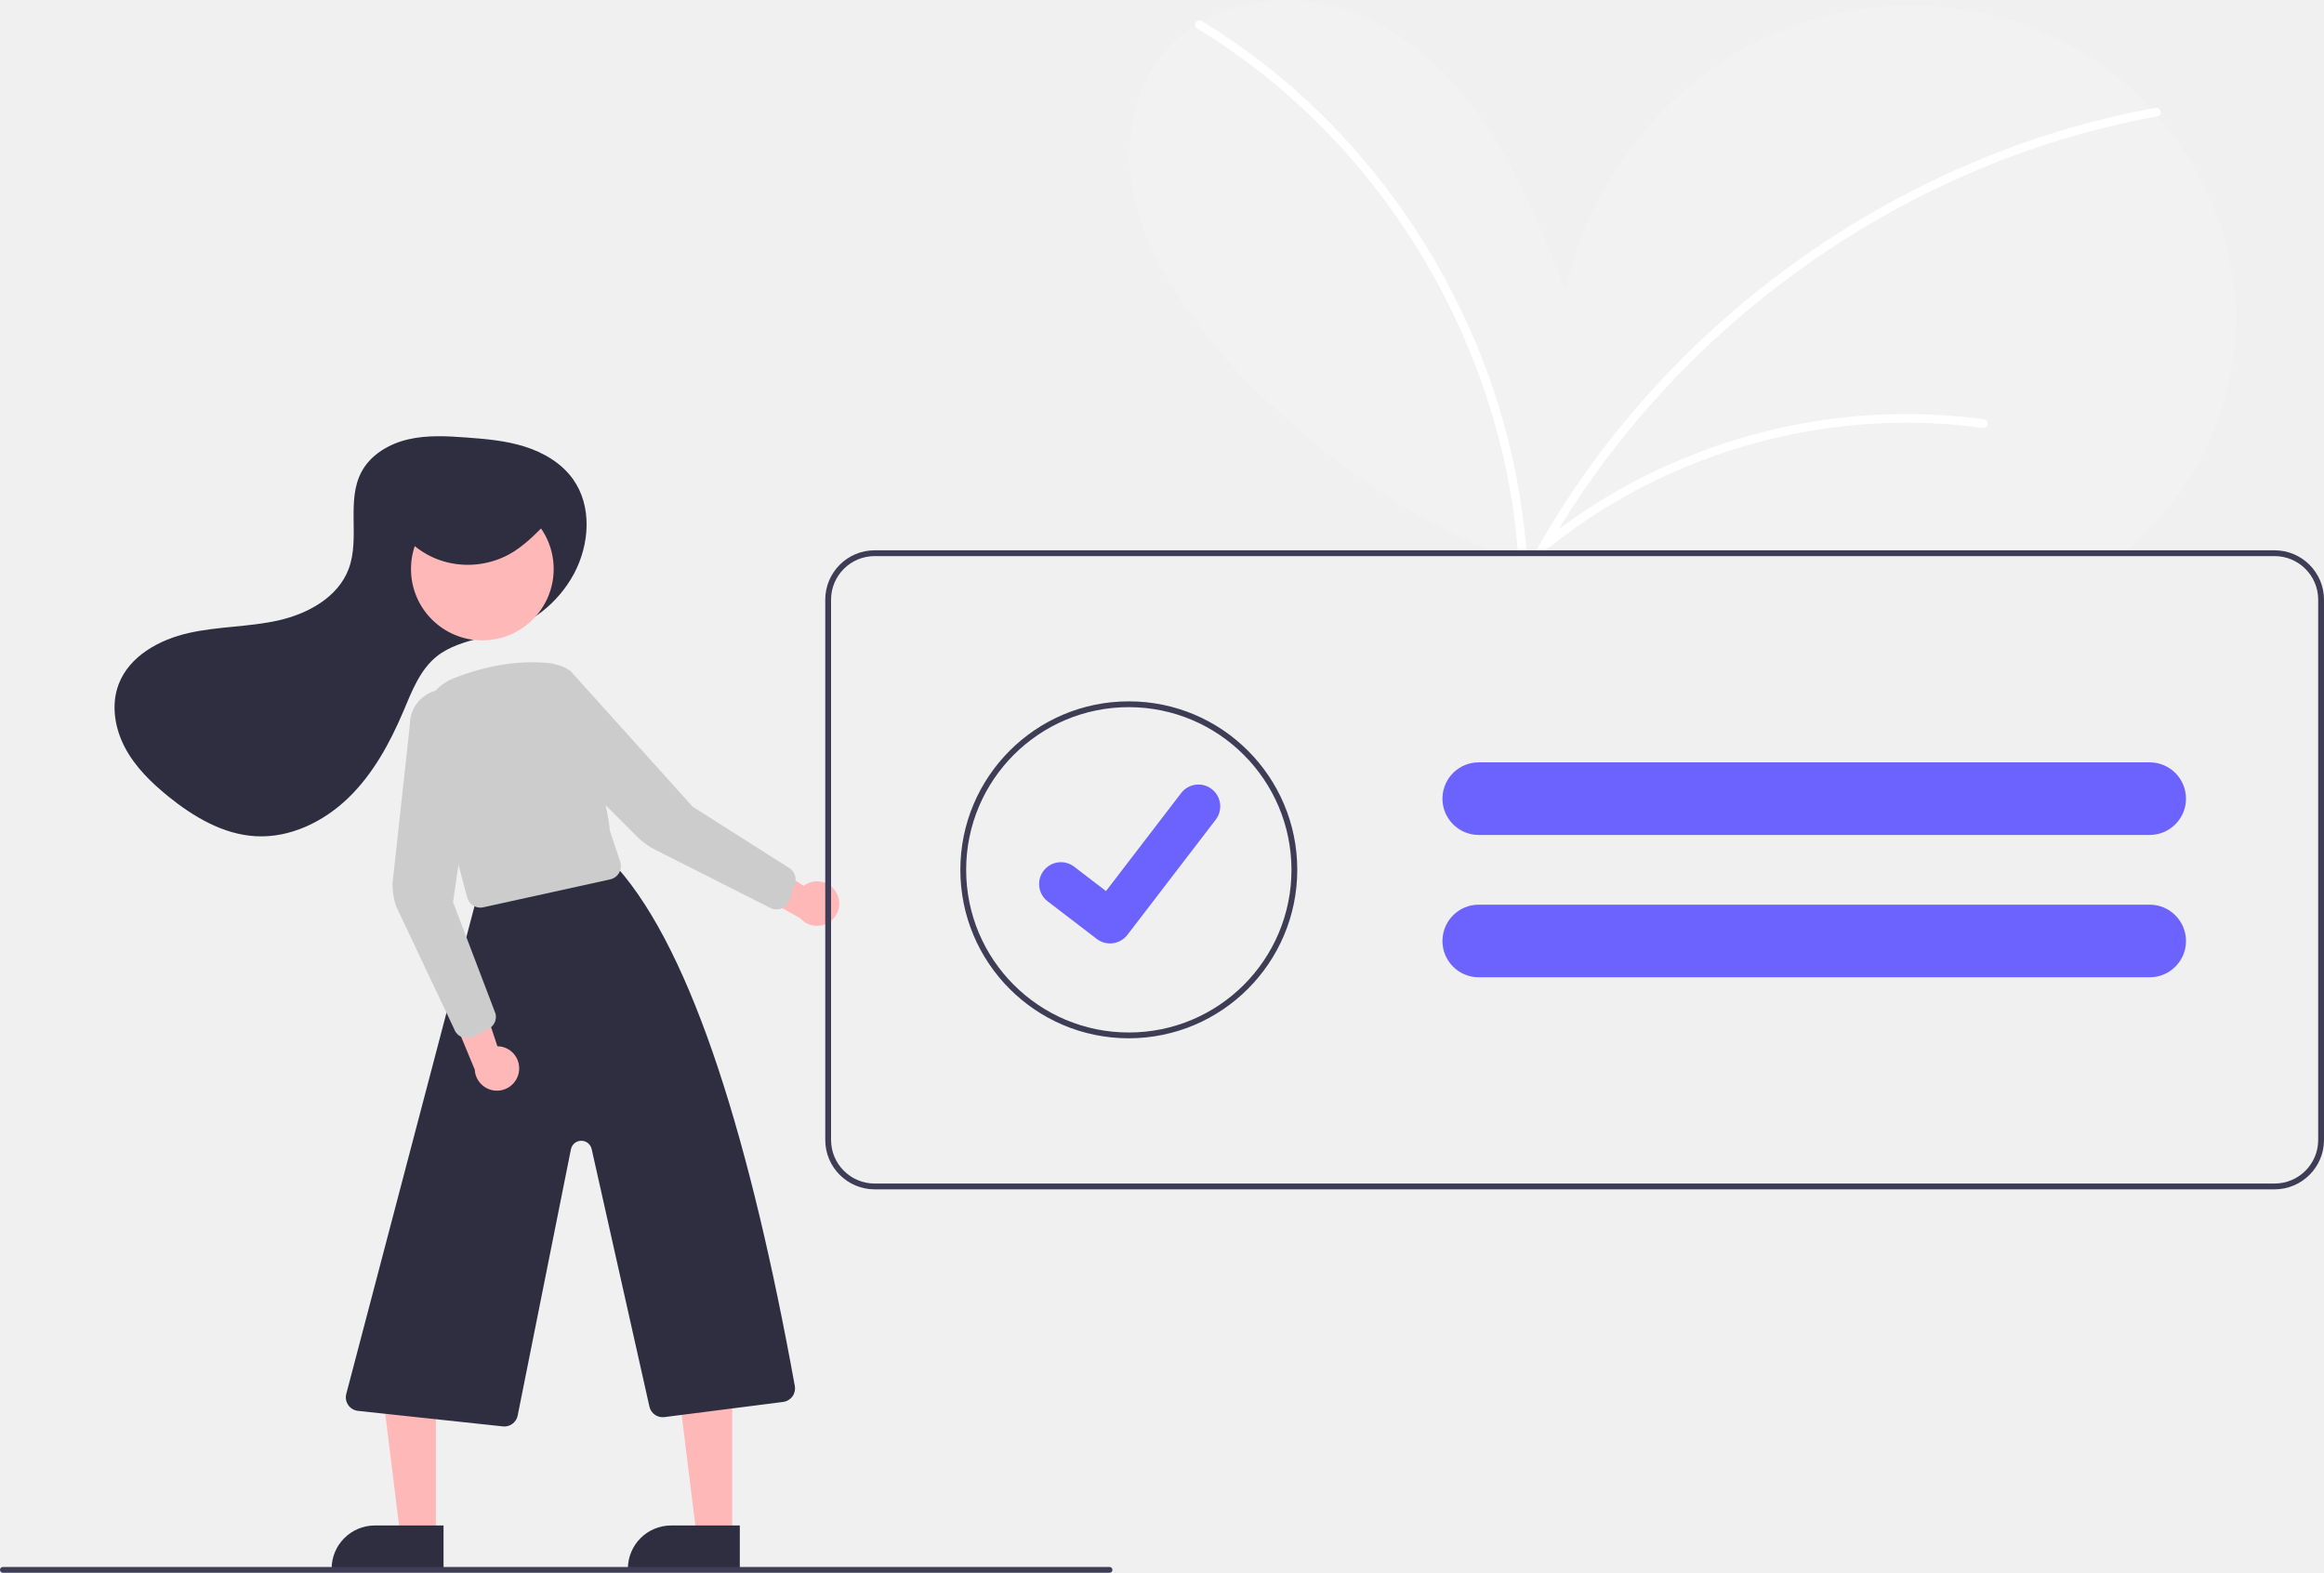
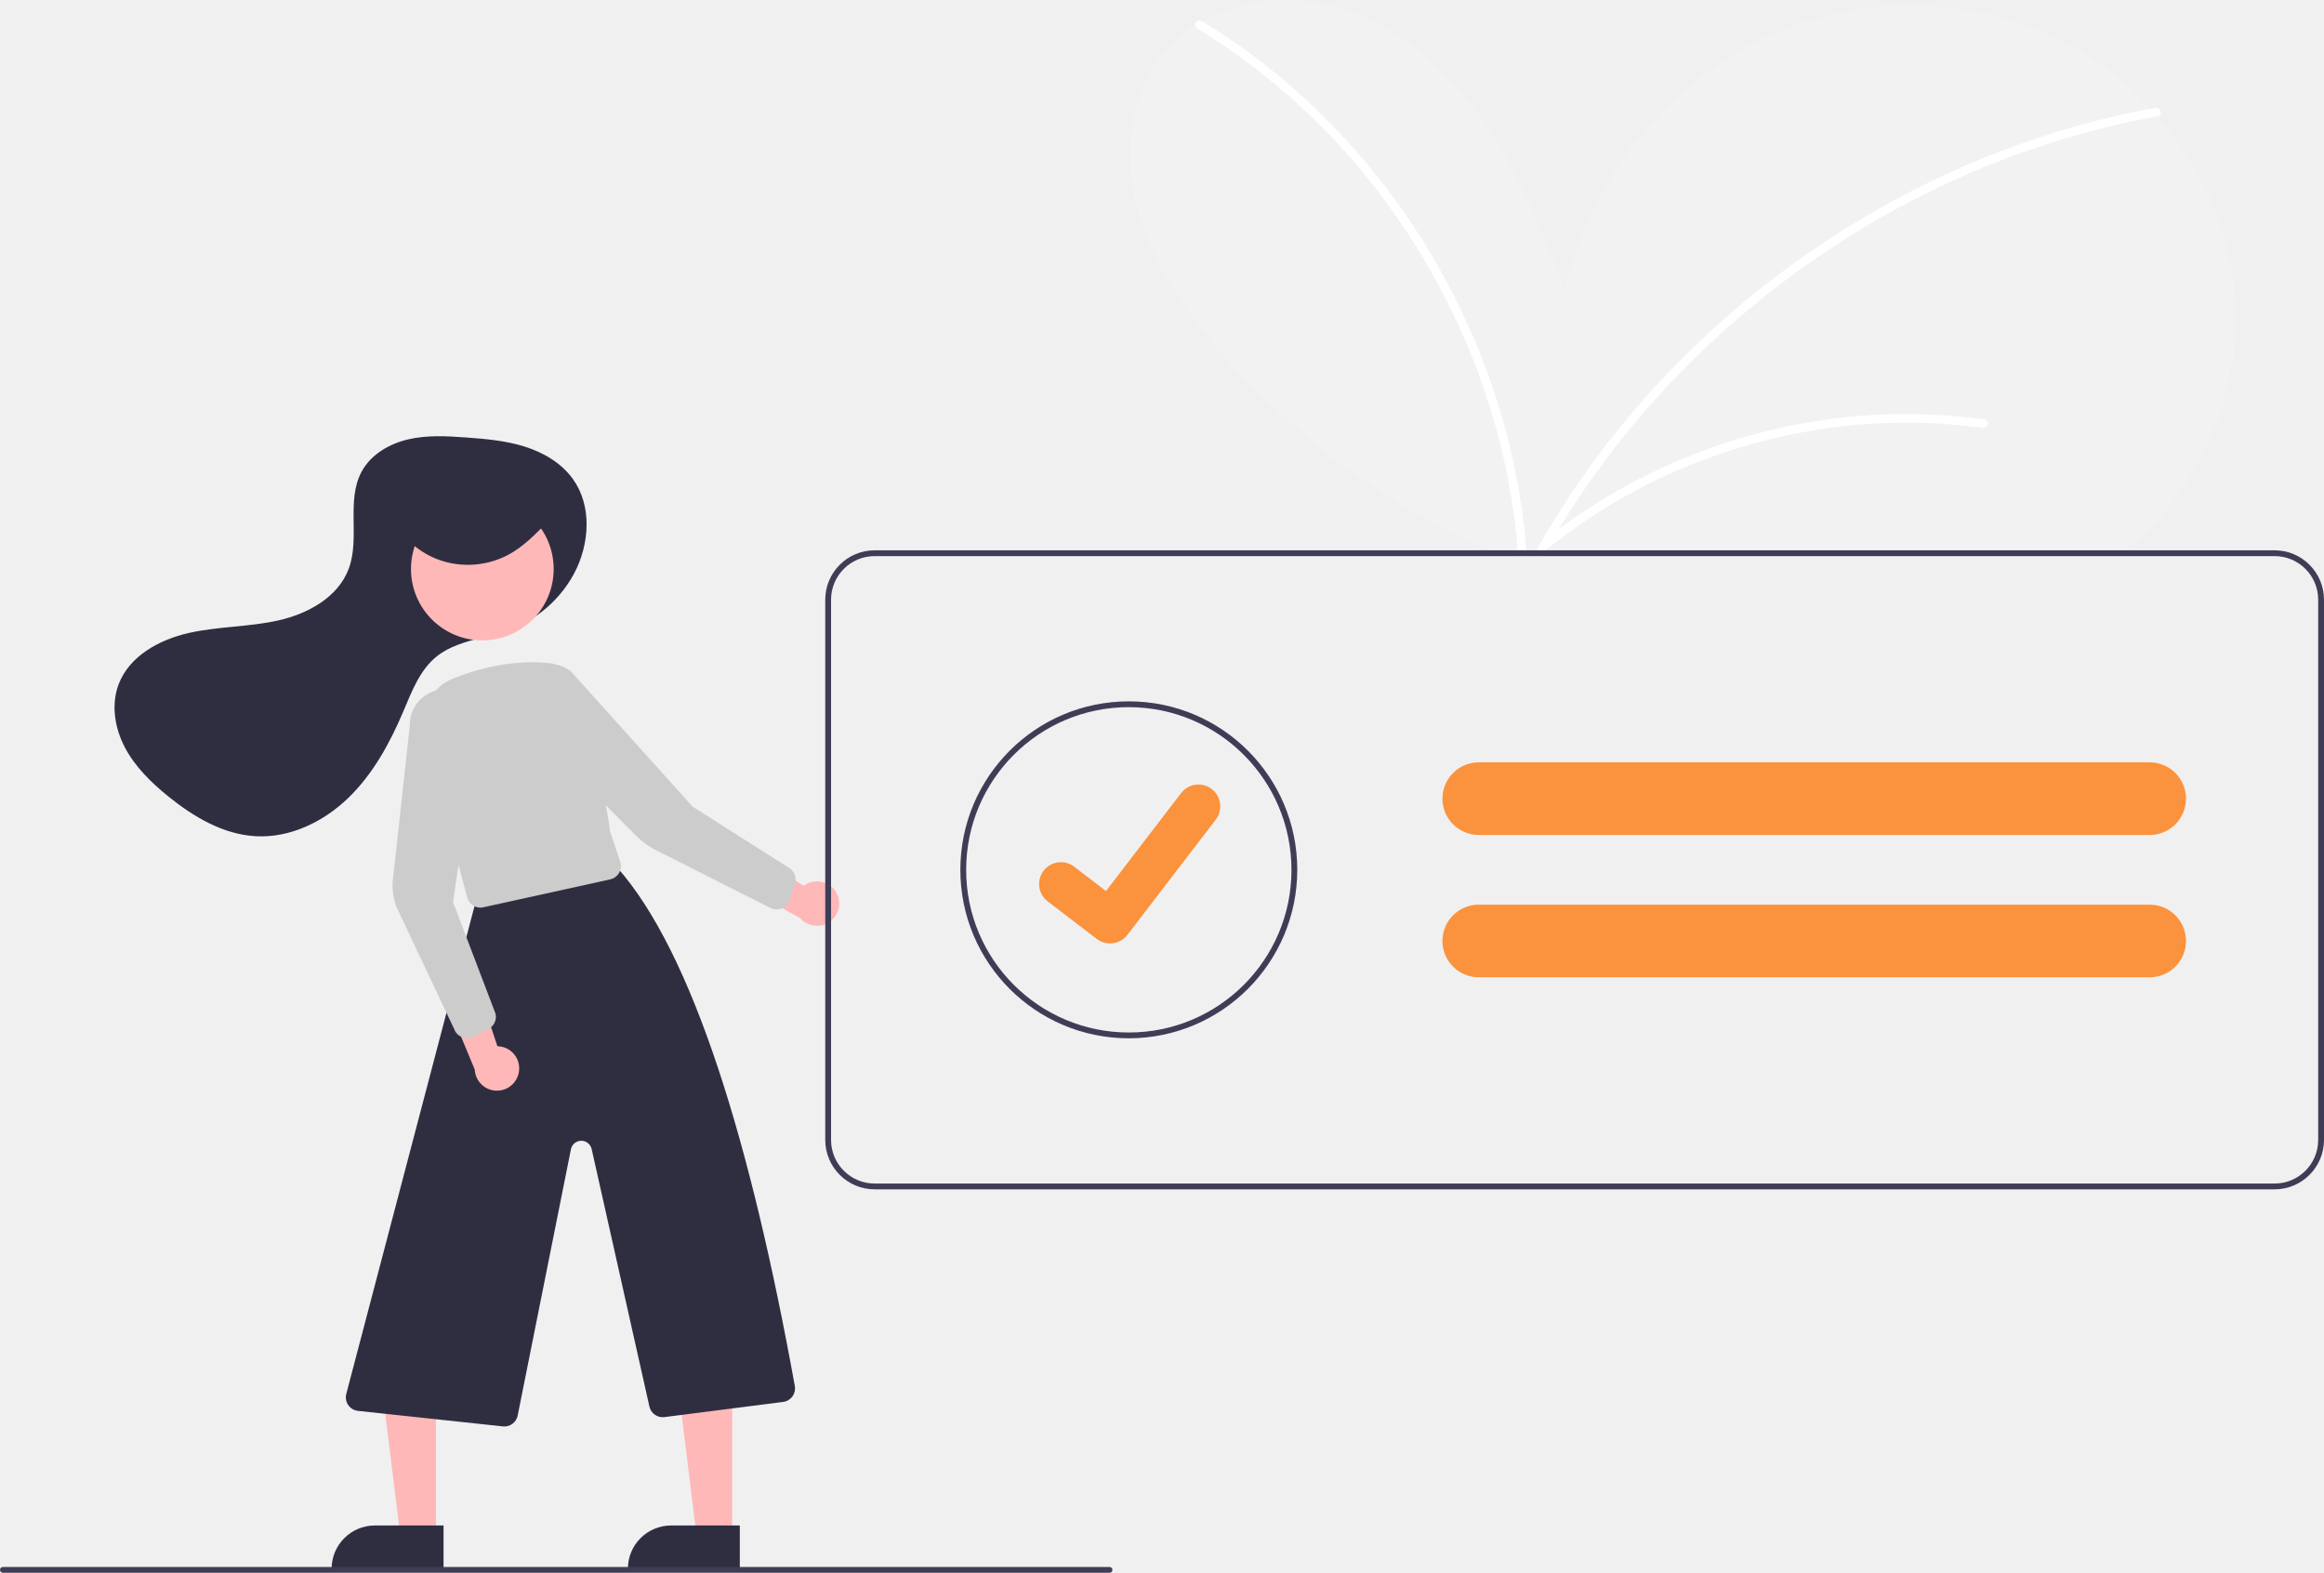
<svg xmlns="http://www.w3.org/2000/svg" data-name="Layer 1" width="800.122" height="541.445" viewBox="0 0 800.122 541.445">
  <path d="M931.831,368.723c-.84.69-1.68,1.35-2.54,2H717.151q-2.37-.975-4.72-2a249.807,249.807,0,0,1-61.87-38.52c-12.37-10.48-23.75-21.3-32-31.44-11.51-14.15-22.11-29.57-27.04-47.14-4.92-17.57-3.45-37.71,7.54-52.28a46.795,46.795,0,0,1,12.35-11.31c.79-.5,1.59-.98,2.41-1.43,13.18-7.4,29.81-9.2,44.65-5.37,21.25,5.49,38.91,20.82,51.51,38.8,12.6,17.97,20.78,38.61,28.84,59.02,8.18-36.43,32.95-69.06,66.41-85.65,33.45-16.59,75.01-16.39,107.75,1.58a108.292,108.292,0,0,1,27.55,21.7c.79.85,1.56,1.72,2.32,2.6,15.97,18.49,25.96,42.17,26.78,66.59C970.681,317.333,956.101,348.933,931.831,368.723Z" transform="translate(-199.939 -179.2774)" fill="#f2f2f2" />
  <path d="M725.631,370.723h-3c-.04-.67-.09-1.33-.15-2a224.18,224.18,0,0,0-6.56-38.74,238.817,238.817,0,0,0-38.31-80.46,228.6,228.6,0,0,0-65.5-60.46,1.42,1.42,0,0,1-.7-1.03,1.496,1.496,0,0,1,2.21-1.56,2.256,2.256,0,0,1,.2.13,226.457,226.457,0,0,1,40.12,31.12,240.898,240.898,0,0,1,51.71,74.13,233.592,233.592,0,0,1,19.82,76.87C725.531,369.393,725.581,370.063,725.631,370.723Z" transform="translate(-199.939 -179.2774)" fill="#fff" />
  <path d="M942.851,219.283a.184.184,0,0,1-.07.02c-2.19.4-4.39.82-6.57,1.27a296.839,296.839,0,0,0-52.33,15.89,308.808,308.808,0,0,0-48.5,25,313.784,313.784,0,0,0-43.45,33.08,307.525,307.525,0,0,0-36.99,40.12,297.483,297.483,0,0,0-22.61,34.06c-.38.66-.75,1.33-1.12,2h-3.43c.36-.67.73-1.34,1.11-2a299.923,299.923,0,0,1,27.98-41.33,310.84,310.84,0,0,1,38.31-39.75,317.84,317.84,0,0,1,44.38-32.28,311.853,311.853,0,0,1,49.52-24.16,297.104,297.104,0,0,1,51.45-14.52c.49-.09.97-.18,1.46-.27C943.861,216.073,944.661,218.893,942.851,219.283Z" transform="translate(-199.939 -179.2774)" fill="#fff" />
  <path d="M397.619,376.668c5.335-10.071,6.215-23.187-.418-32.454-3.949-5.516-10.114-9.137-16.583-11.18s-13.294-2.643-20.059-3.139c-6.697-.491-13.514-.885-20.056.63s-12.879,5.215-16.066,11.126c-5.384,9.985-.479,22.789-4.434,33.422-3.629,9.758-13.957,15.462-24.11,17.765s-20.75,2.057-30.908,4.337-20.504,7.932-24.197,17.665c-2.671,7.039-1.344,15.146,2.175,21.802s9.031,12.043,14.881,16.781c8.728,7.068,18.939,13.122,30.153,13.735,11.816.646,23.37-4.979,31.875-13.208s14.295-18.862,18.921-29.755c2.935-6.91,5.707-14.347,11.588-19.013,4.321-3.429,9.818-4.931,15.148-6.352l6.036-1.609a41.441,41.441,0,0,0,25.894-20.253Q397.539,376.819,397.619,376.668Z" transform="translate(-199.939 -179.2774)" fill="#2f2e41" />
  <polygon points="150.079 528.665 137.82 528.665 131.987 481.377 150.082 481.377 150.079 528.665" fill="#ffb8b8" />
  <path d="M129.062,525.162h23.644a0,0,0,0,1,0,0v14.887a0,0,0,0,1,0,0H114.176a0,0,0,0,1,0,0v0A14.887,14.887,0,0,1,129.062,525.162Z" fill="#2f2e41" />
  <polygon points="252.079 528.665 239.82 528.665 233.987 481.377 252.082 481.377 252.079 528.665" fill="#ffb8b8" />
  <path d="M231.062,525.162h23.644a0,0,0,0,1,0,0v14.887a0,0,0,0,1,0,0H216.176a0,0,0,0,1,0,0v0A14.887,14.887,0,0,1,231.062,525.162Z" fill="#2f2e41" />
  <path d="M373.585,670.357a4.834,4.834,0,0,1-.512-.027l-49.877-5.344a4.691,4.691,0,0,1-4.063-5.751l44.162-167.97A4.718,4.718,0,0,1,366.84,487.772l40.968-11.42a4.722,4.722,0,0,1,4.549,1.482c26.34,29.71,46.19,95.571,61.227,178.585a4.692,4.692,0,0,1-4.022,5.49l-40.868,5.218a4.678,4.678,0,0,1-5.171-3.627l-19.884-88.648a3.648,3.648,0,0,0-7.137.082l-18.33,91.651A4.666,4.666,0,0,1,373.585,670.357Z" transform="translate(-199.939 -179.2774)" fill="#2f2e41" />
  <circle cx="166.059" cy="195.894" r="24.561" fill="#ffb8b8" />
  <path d="M365.312,491.737a4.681,4.681,0,0,1-4.521-3.485L346.015,432.742a16.778,16.778,0,0,1,10.11-19.965c11.894-4.643,23.226-6.365,33.68-5.121h0c9.292,1.107,20.755,56.118,19.996,57.292l3.667,11a4.691,4.691,0,0,1-3.442,6.065l-43.695,9.612A4.732,4.732,0,0,1,365.312,491.737Z" transform="translate(-199.939 -179.2774)" fill="#ccc" />
  <path d="M378.554,548.504a7.61,7.61,0,0,0-7.368-9.049l-8.513-25.67-8.701,11.037,9.418,22.685a7.652,7.652,0,0,0,15.164.998Z" transform="translate(-199.939 -179.2774)" fill="#ffb8b8" />
  <path d="M488.002,486.811a7.61,7.61,0,0,0-11.385-2.562L454.061,469.328l-.021,14.054,21.422,12.015a7.652,7.652,0,0,0,12.539-8.586Z" transform="translate(-199.939 -179.2774)" fill="#ffb8b8" />
  <path d="M360.707,536.644a4.69,4.69,0,0,1-4.454-3.218l-19.957-42.216a24.399,24.399,0,0,1-1.235-7.669l6-54.871a12.059,12.059,0,0,1,24.03-1.456l-9.18,62.631,14.649,38.44a4.681,4.681,0,0,1-2.478,5.225l-5.278,2.639A4.685,4.685,0,0,1,360.707,536.644Z" transform="translate(-199.939 -179.2774)" fill="#ccc" />
  <path d="M467.291,492.354a4.681,4.681,0,0,1-2.115-.504l-39.688-20.047a24.368,24.368,0,0,1-6.289-4.56l-38.737-38.862a12.059,12.059,0,0,1,15.992-17.994l41.962,46.603,33.263,21.12a4.68,4.68,0,0,1,1.933,5.45l-1.875,5.596a4.692,4.692,0,0,1-4.447,3.199Z" transform="translate(-199.939 -179.2774)" fill="#ccc" />
  <path d="M338.061,362.473a28.6,28.6,0,0,0,16.895,10.631,29.87,29.87,0,0,0,20.06-2.874c4.947-2.673,8.905-6.684,12.782-10.633,1.618-1.648,3.341-3.549,3.26-5.797-.126-3.484-4.314-5.388-7.909-6.148a56.435,56.435,0,0,0-35.033,3.94c-4.88,2.267-9.964,6.368-9.232,11.466" transform="translate(-199.939 -179.2774)" fill="#2f2e41" />
  <path d="M983.061,368.723h-482a17.024,17.024,0,0,0-17,17v186a17.024,17.024,0,0,0,17,17h482a17.024,17.024,0,0,0,17-17v-186A17.024,17.024,0,0,0,983.061,368.723Zm15,203a15.018,15.018,0,0,1-15,15h-482a15.018,15.018,0,0,1-15-15v-186a15.018,15.018,0,0,1,15-15h482a15.018,15.018,0,0,1,15,15Z" transform="translate(-199.939 -179.2774)" fill="#3f3d56" />
  <path d="M588.575,536.723a58,58,0,1,1,58-58A58.066,58.066,0,0,1,588.575,536.723Zm0-114a56,56,0,1,0,56,56A56.064,56.064,0,0,0,588.575,422.723Z" transform="translate(-199.939 -179.2774)" fill="#3f3d56" />
-   <path d="M940.047,441.723h-231a12.497,12.497,0,0,0-12.48,12.01,4.011,4.011,0,0,0-.02.49,12.518,12.518,0,0,0,12.5,12.5h231a12.5,12.5,0,0,0,0-25Z" transform="translate(-199.939 -179.2774)" fill="#6c63ff" />
-   <path d="M940.047,490.723h-231a12.497,12.497,0,0,0-12.48,12.01,4.011,4.011,0,0,0-.02.49,12.518,12.518,0,0,0,12.5,12.5h231a12.5,12.5,0,0,0,0-25Z" transform="translate(-199.939 -179.2774)" fill="#6c63ff" />
-   <path d="M582.104,504.064a7.46,7.46,0,0,1-4.489-1.491l-.08-.06-16.904-12.942a7.51,7.51,0,1,1,9.135-11.923l10.949,8.396,25.875-33.744a7.51,7.51,0,0,1,10.529-1.39l-.161.218.165-.215a7.518,7.518,0,0,1,1.39,10.529L588.079,501.134A7.513,7.513,0,0,1,582.104,504.064Z" transform="translate(-199.939 -179.2774)" fill="#6c63ff" />
+   <path d="M940.047,441.723h-231a12.497,12.497,0,0,0-12.48,12.01,4.011,4.011,0,0,0-.02.49,12.518,12.518,0,0,0,12.5,12.5h231a12.5,12.5,0,0,0,0-25Z" transform="translate(-199.939 -179.2774)" fill="#fb923d" />
+   <path d="M940.047,490.723h-231a12.497,12.497,0,0,0-12.48,12.01,4.011,4.011,0,0,0-.02.49,12.518,12.518,0,0,0,12.5,12.5h231a12.5,12.5,0,0,0,0-25Z" transform="translate(-199.939 -179.2774)" fill="#fb923d" />
+   <path d="M582.104,504.064a7.46,7.46,0,0,1-4.489-1.491l-.08-.06-16.904-12.942a7.51,7.51,0,1,1,9.135-11.923l10.949,8.396,25.875-33.744a7.51,7.51,0,0,1,10.529-1.39l-.161.218.165-.215a7.518,7.518,0,0,1,1.39,10.529L588.079,501.134A7.513,7.513,0,0,1,582.104,504.064Z" transform="translate(-199.939 -179.2774)" fill="#fb923d" />
  <path d="M581.939,720.723h-381a1,1,0,0,1,0-2h381a1,1,0,0,1,0,2Z" transform="translate(-199.939 -179.2774)" fill="#3f3d56" />
  <path d="M883.197,323.672a198.228,198.228,0,0,0-62.845,1.417,202.342,202.342,0,0,0-59.173,20.688,195.2,195.2,0,0,0-29.529,19.509c-1.508,1.205.627,3.315,2.121,2.121a193.808,193.808,0,0,1,53.787-30.236,199.647,199.647,0,0,1,60.064-12.185,191.075,191.075,0,0,1,34.777,1.578,1.554,1.554,0,0,0,1.845-1.048,1.509,1.509,0,0,0-1.048-1.845Z" transform="translate(-199.939 -179.2774)" fill="#fff" />
</svg>
